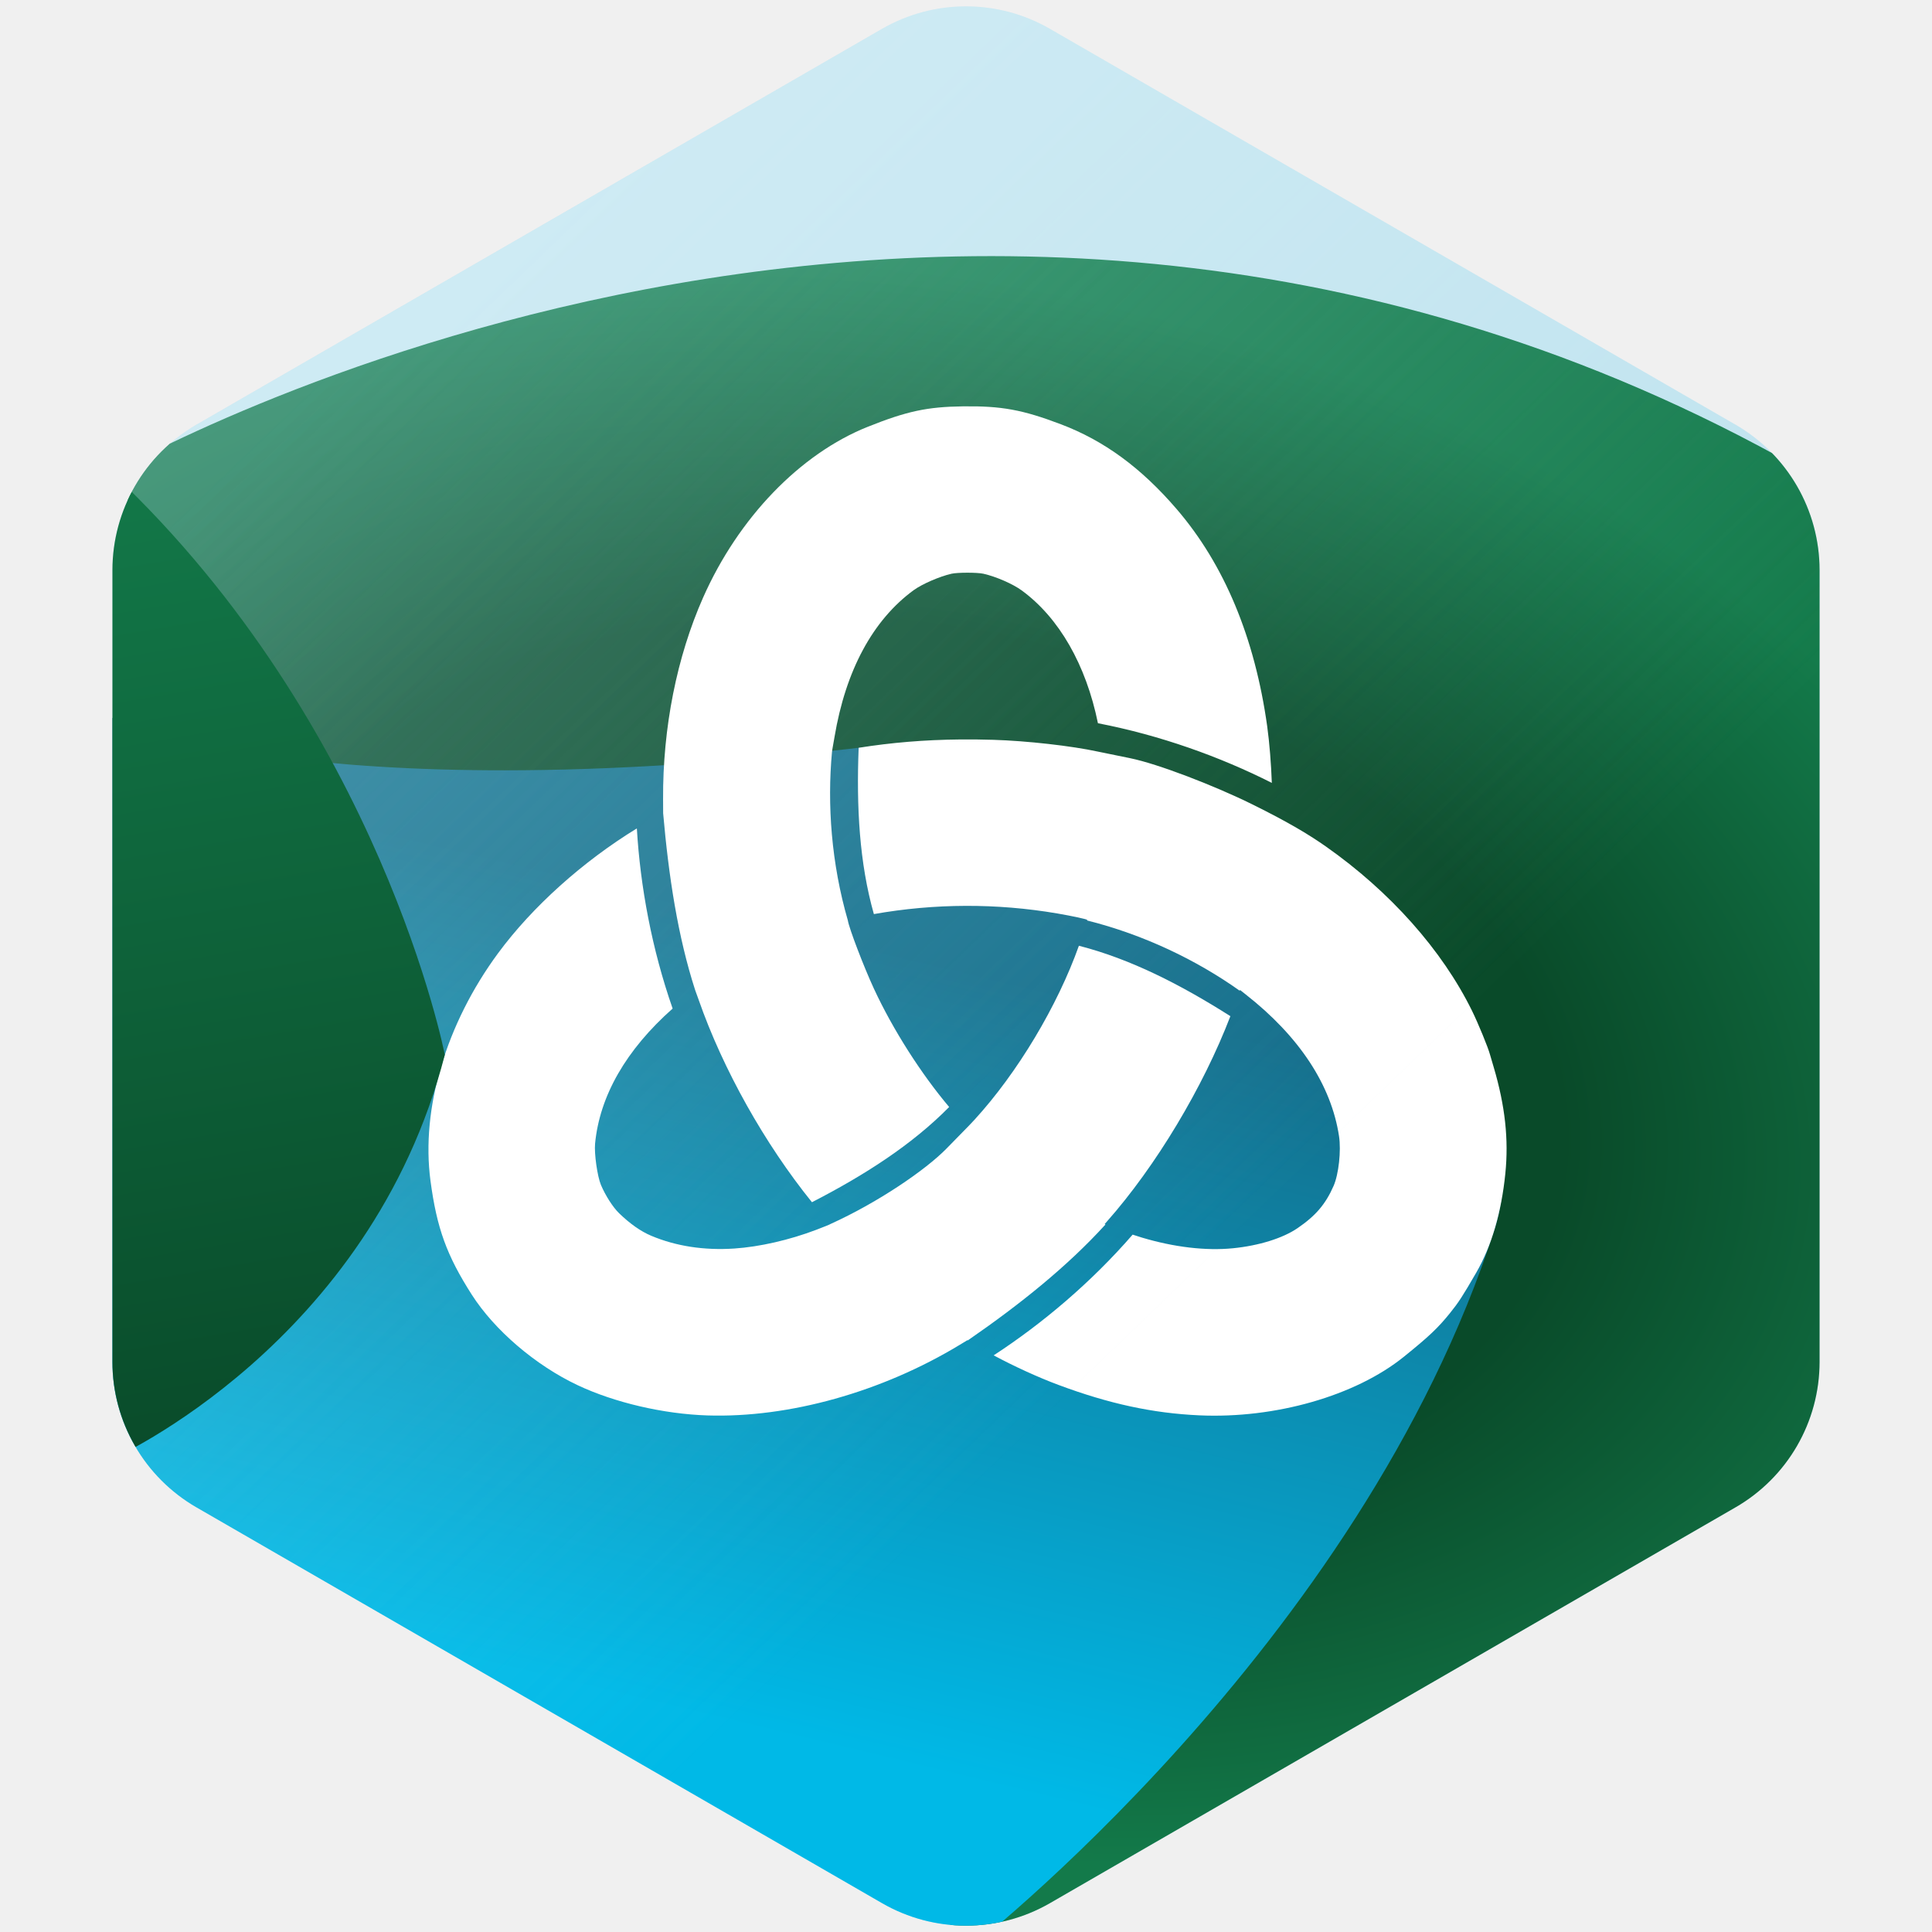
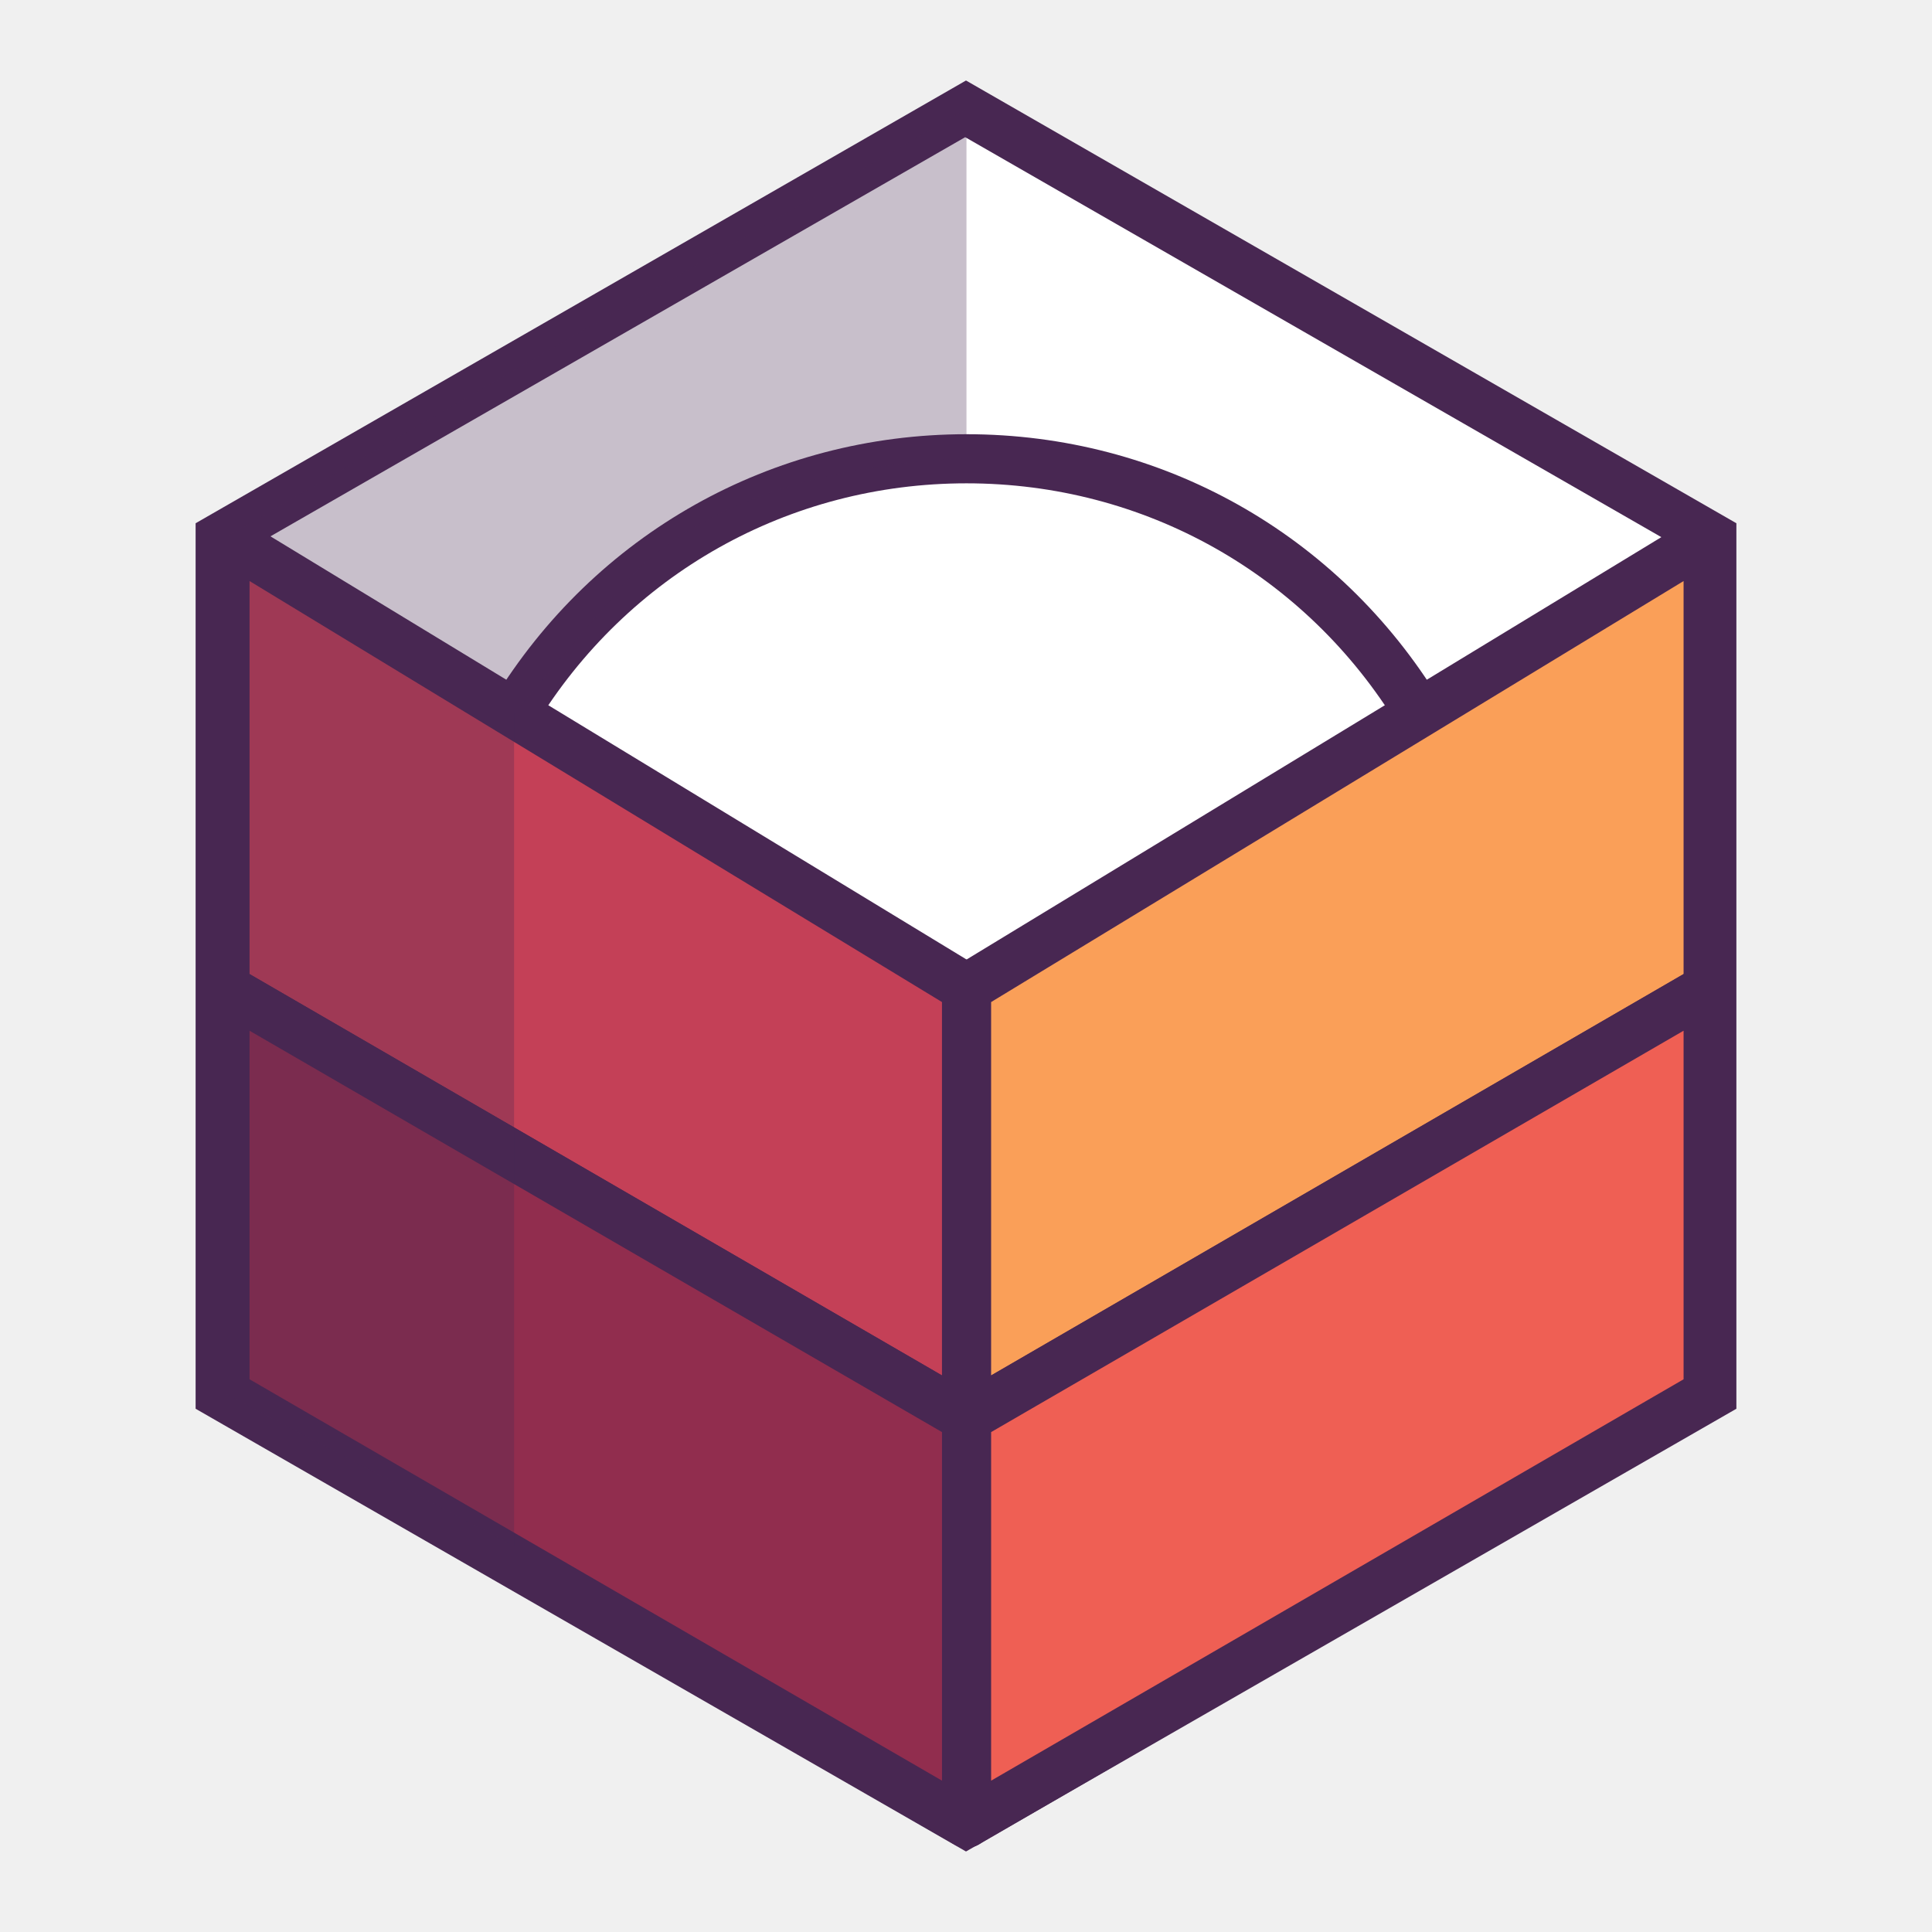
- <svg xmlns="http://www.w3.org/2000/svg" xmlns:xlink="http://www.w3.org/1999/xlink" xml:space="preserve" width="1024" height="1024" viewBox="0 0 270.933 270.933">
-   <defs>
-     <linearGradient id="c">
-       <stop offset=".137" style="stop-color:#00b9e7;stop-opacity:1" />
-       <stop offset="1" style="stop-color:#146e8b;stop-opacity:1" />
-     </linearGradient>
-     <linearGradient id="a">
-       <stop offset="0" style="stop-color:#094a29;stop-opacity:1" />
-       <stop offset="1" style="stop-color:#137a4a;stop-opacity:1" />
-     </linearGradient>
-     <linearGradient id="b">
-       <stop offset=".542" style="stop-color:#094a29;stop-opacity:1" />
-       <stop offset=".983" style="stop-color:#137a4a;stop-opacity:1" />
-     </linearGradient>
-     <linearGradient xlink:href="#a" id="j" x1="46.747" x2="23.308" y1="201.24" y2="64.527" gradientUnits="userSpaceOnUse" />
-     <linearGradient xlink:href="#c" id="h" x1="106.92" x2="134.959" y1="252.247" y2="135.695" gradientUnits="userSpaceOnUse" />
-     <linearGradient xlink:href="#e" id="i" x1="192.825" x2="60.807" y1="186.664" y2="49.446" gradientUnits="userSpaceOnUse" />
-     <linearGradient id="e">
-       <stop offset=".137" style="stop-color:#d7eef4;stop-opacity:0" />
-       <stop offset="1" style="stop-color:#d7eef4;stop-opacity:.328" />
-     </linearGradient>
-     <radialGradient xlink:href="#b" id="g" cx="149.527" cy="185.53" r="112.94" fx="149.527" fy="185.53" gradientTransform="matrix(-1.37511 -.28998 .19049 -.9033 299.04 358.867)" gradientUnits="userSpaceOnUse" />
-     <clipPath id="f" clipPathUnits="userSpaceOnUse">
-       <use xlink:href="#d" />
-     </clipPath>
-   </defs>
-   <g clip-path="url(#f)" transform="translate(-9.538 -9.538)scale(1.07041)">
-     <path id="d" d="m39.276 25.931 89.829-51.862a22 22 180 0 1 21.997 0l89.829 51.862a22 22 60 0 1 10.998 19.05v103.726a22 22 120 0 1-10.998 19.05l-89.829 51.862a22 22 180 0 1-21.997 0l-89.829-51.862a22 22 60 0 1-10.998-19.05V44.98a22 22 120 0 1 10.998-19.05" style="fill:none;stroke:none;stroke-width:.265;stroke-linecap:butt;stroke-linejoin:miter;stroke-dasharray:none;stroke-opacity:1" transform="translate(-4.637 38.623)" />
-     <path d="m135.467 6.341 111.825 64.563V200.03l-111.825 64.563L23.64 200.029V70.904z" style="display:inline;fill:#c0e3ef;fill-opacity:1;stroke:none;stroke-width:.265px;stroke-linecap:butt;stroke-linejoin:miter;stroke-opacity:1" />
-     <path d="M247.292 71.772c-111.825-65.43-223.651-.868-223.651-.868l111.826 193.688 114.054-63.695.963-72.636" style="display:inline;fill:url(#g);stroke:none;stroke-width:.265px;stroke-linecap:butt;stroke-linejoin:miter;stroke-opacity:1" />
-     <path d="M135.467 264.592s51.662-39.926 69.27-94.699c8.915-27.734-40.458-68.003-83.333-63.014-72.55 8.444-97.763-3.917-97.763-3.917v97.067z" style="display:inline;opacity:1;fill:url(#h);fill-opacity:1;stroke:none;stroke-width:.265px;stroke-linecap:butt;stroke-linejoin:miter;stroke-opacity:1" />
-     <path d="M135.062 62.147c-4.676.06-7.359.636-12.462 2.676-8.866 3.542-16.94 11.913-21.572 22.364-3.448 7.78-5.294 17.067-5.247 26.41l.009 1.859c.724 8.282 1.92 16.141 4.202 23.193.02-.014 0 0 0 0 .013.013.217.578.453 1.254 3.183 9.115 8.665 18.87 14.84 26.511 6.889-3.545 13.096-7.523 17.975-12.475-3.663-4.337-7.363-10.122-9.855-15.495-1.334-2.878-3.276-7.963-3.42-8.958 0-.009-.005.01 0 0-2.16-7.453-2.715-15.18-2.076-22.053l.009-.049c-.01-.1.165-.986.322-1.922 1.46-8.71 5.016-15.308 10.357-19.224 1.096-.803 3.406-1.808 4.974-2.163.397-.09 1.24-.135 2.084-.135s1.689.045 2.089.135c1.637.368 3.853 1.333 5.02 2.186 4.916 3.596 8.431 9.765 9.987 17.4 8.133 1.569 15.982 4.38 22.781 7.816-.085-2.42-.309-5.289-.608-7.432-1.623-11.596-5.62-21.183-11.862-28.442-4.654-5.412-9.5-8.963-15.167-11.111-5.025-1.906-7.786-2.41-12.834-2.345zm-.36 43.64c-4.642.045-9.009.406-13.298 1.092-.307 7.74.095 15.1 1.993 21.786a70.3 70.3 0 0 1 12.007-1.077 70 70 0 0 1 12 .991c1.972.337 3.965.767 3.938.849l-.021.07c7.48 1.872 14.386 5.216 19.98 9.19l-.007.049c.044-.103.073-.135.104-.108.034.03.347.276.695.549 7.034 5.508 11.231 11.883 12.246 18.602.287 1.901-.05 4.98-.713 6.492-1.05 2.397-2.336 3.905-4.716 5.534-1.94 1.327-5.067 2.301-8.475 2.64-3.536.351-7.702-.138-11.922-1.4a42 42 0 0 1-1.215-.386c-5.428 6.253-11.803 11.64-18.207 15.816 2.652 1.422 5.778 2.861 8.488 3.872 6.636 2.475 12.356 3.71 18.46 3.987 9.947.45 20.45-2.558 26.786-7.671 3.314-2.675 4.477-3.776 6.062-5.743 1.11-1.377 1.625-2.17 3.42-5.272 2.001-3.455 3.304-7.891 3.819-13.005.45-4.465-.03-8.857-1.517-13.893-.257-.87-.476-1.617-.487-1.658-.24-.92-1.547-4.102-2.37-5.775-3.917-7.948-10.725-15.6-19.146-21.514-2.03-1.427-4.743-3.103-9.683-5.54-4.94-2.438-12.332-5.288-15.963-6.024-3.63-.737-3.904-.795-4.221-.864-3.457-.75-9.286-1.407-13.692-1.542a111 111 0 0 0-4.346-.047zM92.344 117.44c-7.068 4.328-13.695 10.264-18.182 16.353-6.817 9.252-10.115 20.352-8.855 29.804.828 6.21 2.119 9.775 5.403 14.915 2.988 4.674 8.356 9.267 13.88 11.874 4.83 2.28 11.25 3.776 16.998 3.96 10.68.343 22.876-3.073 33.083-9.264l.975-.591c.002 0 .043.025.052.028 6.856-4.73 13.05-9.698 18.043-15.19l-.112-.05.273-.307c6.448-7.28 12.623-17.605 16.202-26.933-6.542-4.152-13.112-7.503-19.847-9.225-2.792 7.846-8.025 16.626-13.69 22.81-.301.328-.63.677-.732.776l-2.913 2.976c-2.728 2.797-8.986 7.078-15.24 9.906.014.018 0-.003 0 0 0 .026-.779.343-1.825.742-3.52 1.34-7.442 2.237-10.748 2.457-3.95.262-7.635-.305-10.89-1.676-1.361-.574-2.79-1.578-4.212-2.96-.803-.782-1.785-2.315-2.368-3.7-.47-1.12-.893-4.096-.767-5.41.602-6.268 4.073-12.298 10.161-17.693-2.727-7.808-4.24-15.998-4.689-23.602" style="display:inline;mix-blend-mode:normal;fill:#fff;stroke-width:.037" />
-     <path d="m23.64 200.03.001-129.126L135.467 6.341 249.52 71.772v129.125l-114.054 63.695z" style="display:inline;mix-blend-mode:hard-light;fill:url(#i);fill-opacity:1;stroke:none;stroke-width:.265px;stroke-linecap:butt;stroke-linejoin:miter;stroke-opacity:1" />
-     <path d="M23.64 200.03s33.772-15.003 43.545-52.922c0 0-8.311-42.974-43.544-76.204z" style="fill:url(#j);fill-opacity:1;stroke:none;stroke-width:.265px;stroke-linecap:butt;stroke-linejoin:miter;stroke-opacity:1" />
+ <svg xmlns="http://www.w3.org/2000/svg" version="1.2" viewBox="0 0 1200 1200" width="1024" height="1024">
+   <style>
+ 		.s0 { fill: #ffffff } 
+ 		.s1 { fill: #482752 } 
+ 		.s2 { fill: #c44057 } 
+ 		.s3 { fill: #912d4e } 
+ 		.s4 { fill: #fa9f58 } 
+ 		.s5 { fill: #ef5f54 } 
+ 	</style>
+   <g>
+     <g>
+       <g>
+         <path class="s0" d="m133.5 333.8l463-266.2 463 266.2v532.4l-463 266.2-463-266.2z" />
+         <path fill-rule="evenodd" class="s1" d="m600 1150l-478.5-275v-550l478.5-275 478.5 275v550zm-448.5-292.6l448 257.5 448-257.5v-514.8l-448-257.4-448 257.4z" />
+       </g>
+       <g>
+         <path class="s2" d="m600.3 880.8v-267l-460.5-280v280z" />
+         <path fill-rule="evenodd" class="s1" d="m600.3 896c-2.6 0-5.2-0.7-7.6-2.1l-460.5-266.9c-4.8-2.8-7.6-7.8-7.6-13.2v-280c0-5.5 2.9-10.6 7.7-13.3 4.8-2.7 10.7-2.6 15.4 0.3l460.6 280c4.5 2.7 7.3 7.7 7.3 13v267c0 5.4-2.9 10.4-7.6 13.2-2.4 1.3-5 2-7.7 2zm-445.3-291l430.1 249.3v-231.9l-430.1-261.5z" />
+       </g>
+       <g>
+         <path class="s3" d="m600.3 1132.4v-251.6l-460.5-267v251.7z" />
+         <path fill-rule="evenodd" class="s1" d="m600.3 1147.7c-2.6 0-5.2-0.7-7.6-2.1l-460.5-267c-4.8-2.7-7.6-7.7-7.6-13.1v-251.7c0-5.5 2.9-10.5 7.6-13.2 4.7-2.7 10.5-2.7 15.2 0l460.6 267c4.7 2.7 7.6 7.7 7.6 13.2v251.6c0 5.5-2.9 10.5-7.6 13.2-2.4 1.4-5 2.1-7.7 2.1zm-445.3-291l430.1 249.3v-216.5l-430.1-249.3z" />
+       </g>
+       <g>
+         <g>
+           <path class="s4" d="m600.3 880.8v-267l460.6-280v280z" />
+           <path fill-rule="evenodd" class="s1" d="m600.3 896c-2.6 0-5.2-0.7-7.6-2-4.7-2.8-7.6-7.8-7.6-13.2v-267c0-5.3 2.8-10.3 7.3-13l460.6-280c4.7-2.9 10.6-3 15.4-0.3 4.8 2.7 7.7 7.8 7.7 13.3v280c0 5.4-2.9 10.4-7.6 13.2l-460.5 266.9c-2.4 1.4-5 2.1-7.7 2.1zm15.3-273.6v231.9l430.1-249.3v-244.1z" />
+         </g>
+         <g>
+           <path class="s5" d="m600.3 1132.4v-251.6l460.6-267v251.7z" />
+           <path fill-rule="evenodd" class="s1" d="m600.3 1147.7c-2.6 0-5.2-0.7-7.6-2.1-4.7-2.7-7.6-7.7-7.6-13.2v-251.6c0-5.5 2.9-10.5 7.6-13.2l460.6-267c4.7-2.7 10.5-2.7 15.2 0 4.7 2.7 7.6 7.7 7.6 13.2v251.7c0 5.4-2.9 10.4-7.6 13.1l-460.5 267c-2.4 1.4-5 2.1-7.7 2.1zm15.3-258.2v216.5l430.1-249.3v-216.5z" />
+         </g>
+       </g>
+       <g>
+         <path class="s1" d="m868.4 450.9c-57.5-94.4-157.7-150.7-268.1-150.7-110.3 0-210.5 56.3-268 150.7l-26-15.9c63.1-103.5 173-165.3 294-165.3 121.1 0 231 61.8 294.1 165.3z" />
+       </g>
+       <g style="opacity: .3">
+         <path class="s1" d="m600.3 67.6v217.4c0 0-146.5 0-213.8 79l-67.2 78.9v517.4l-179.5-94.8v-531.7z" />
+       </g>
+     </g>
  </g>
</svg>
